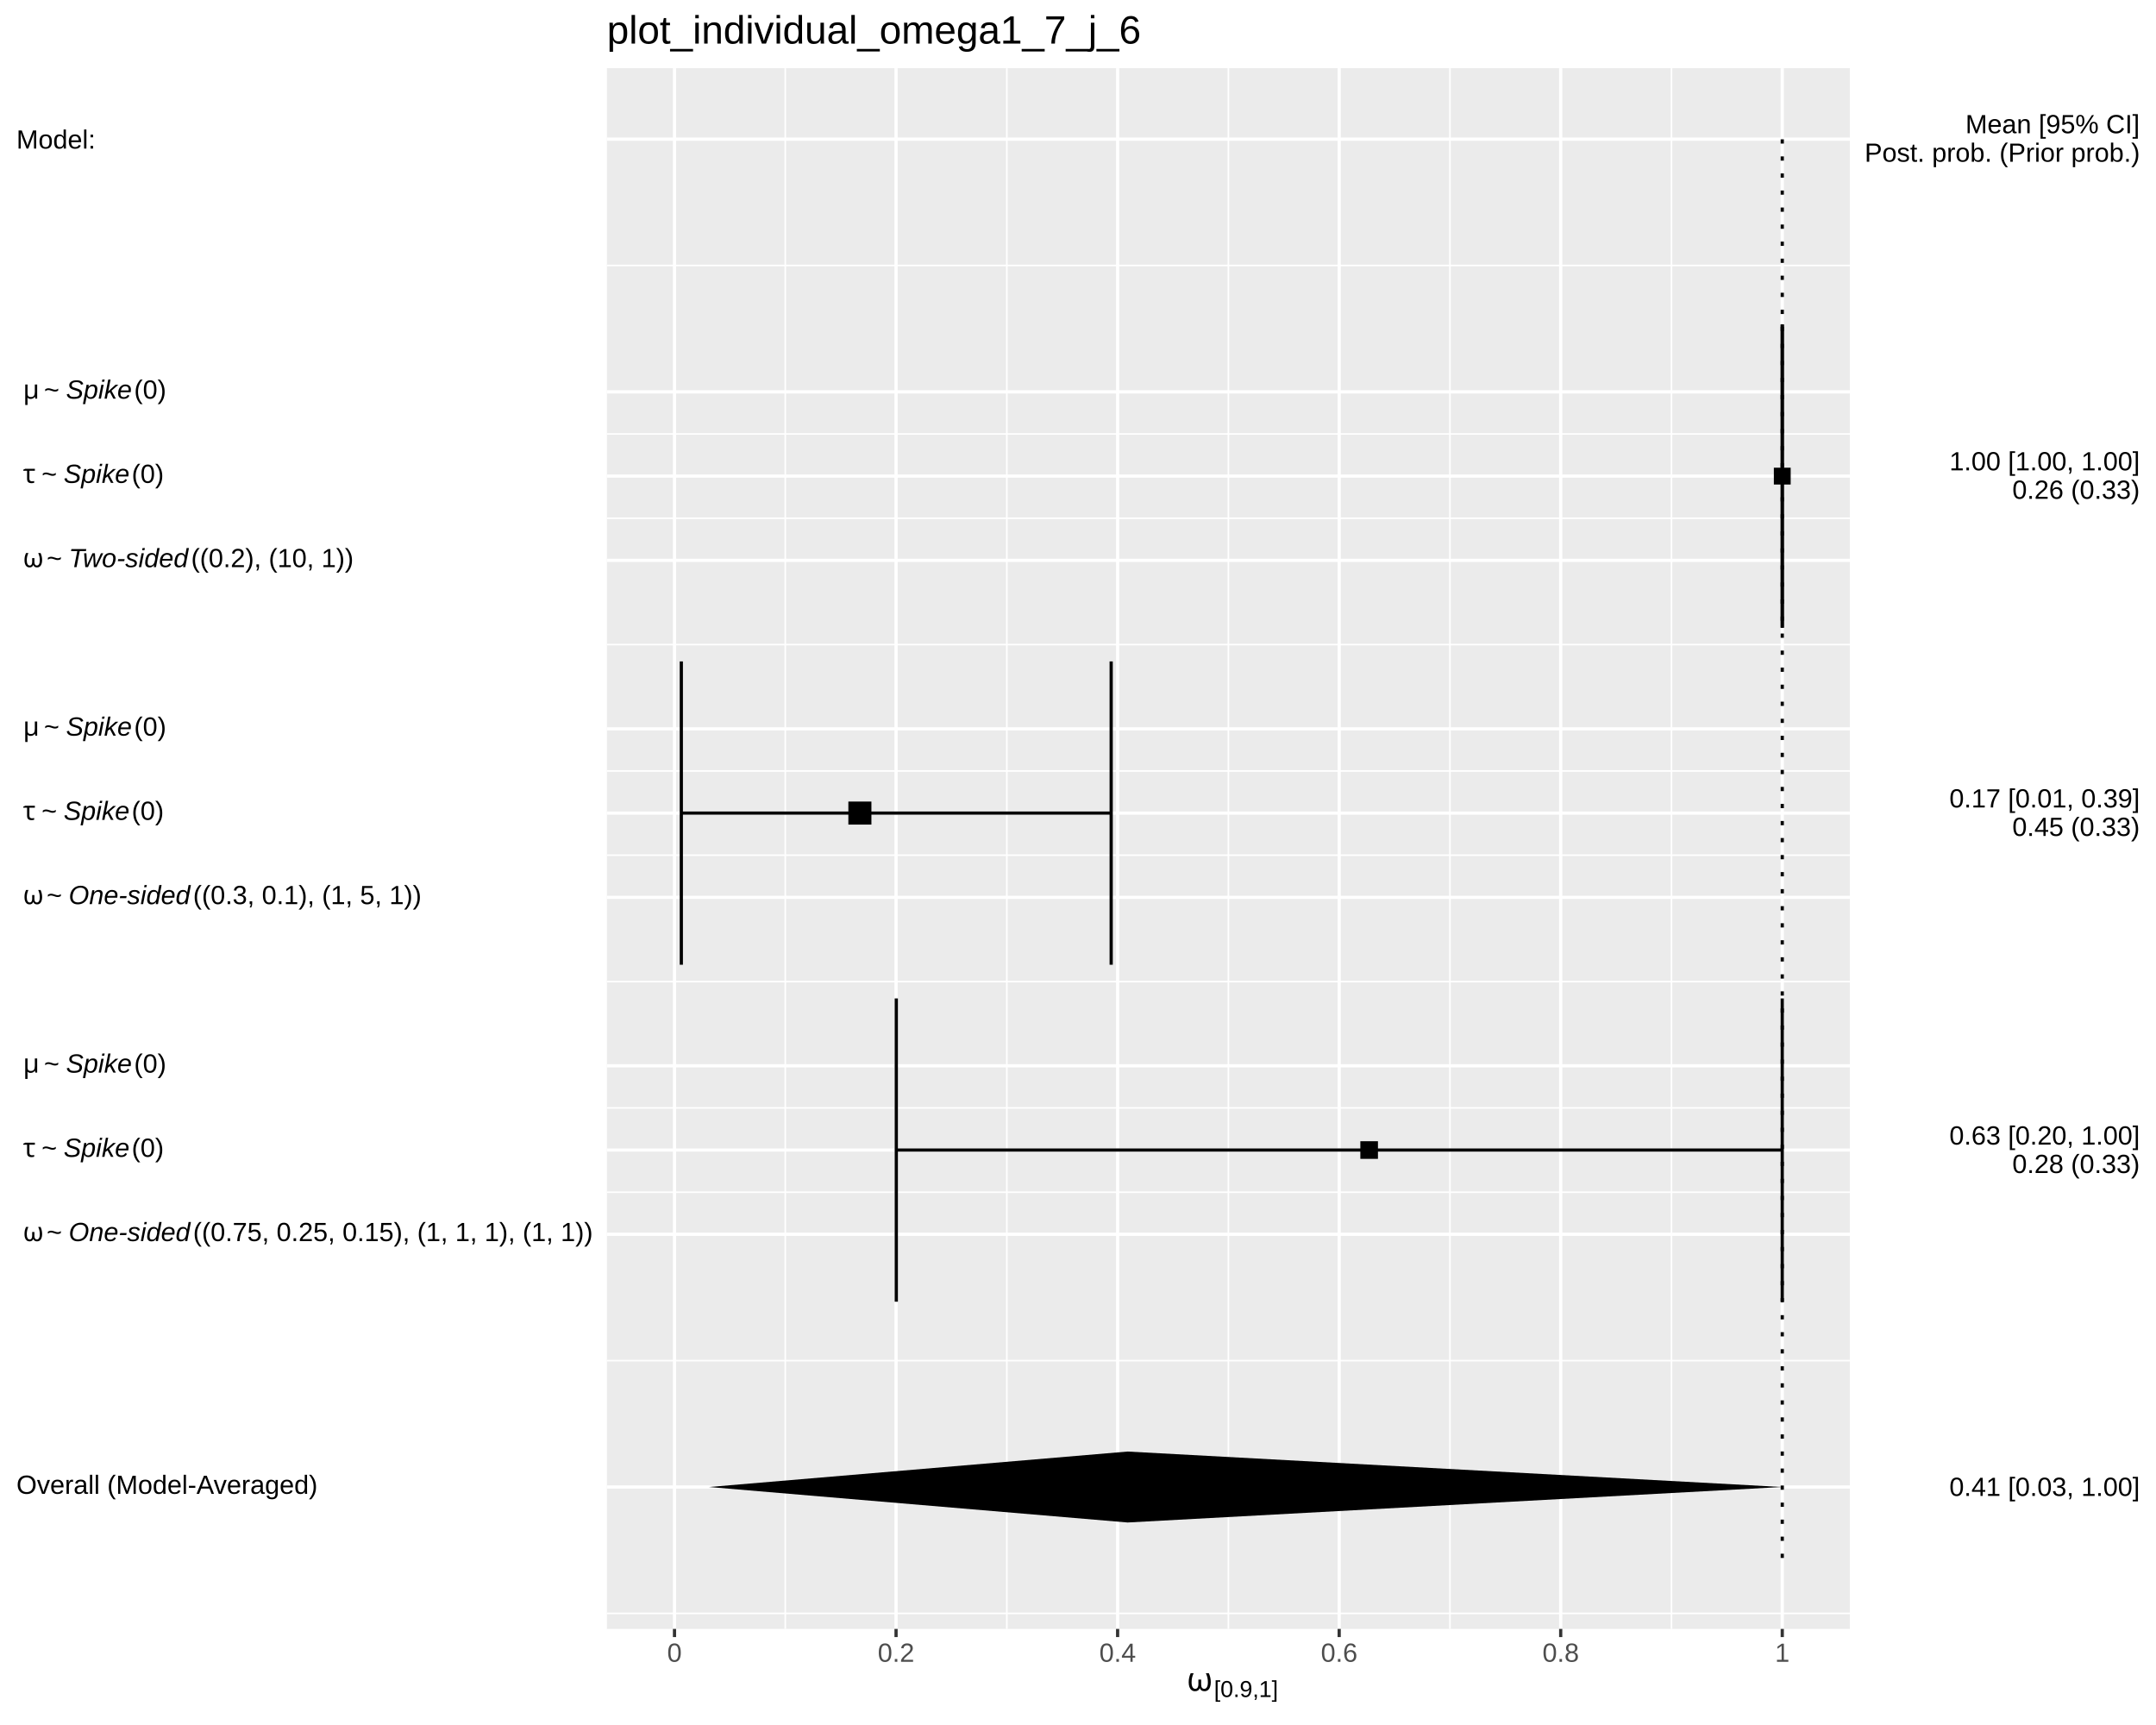
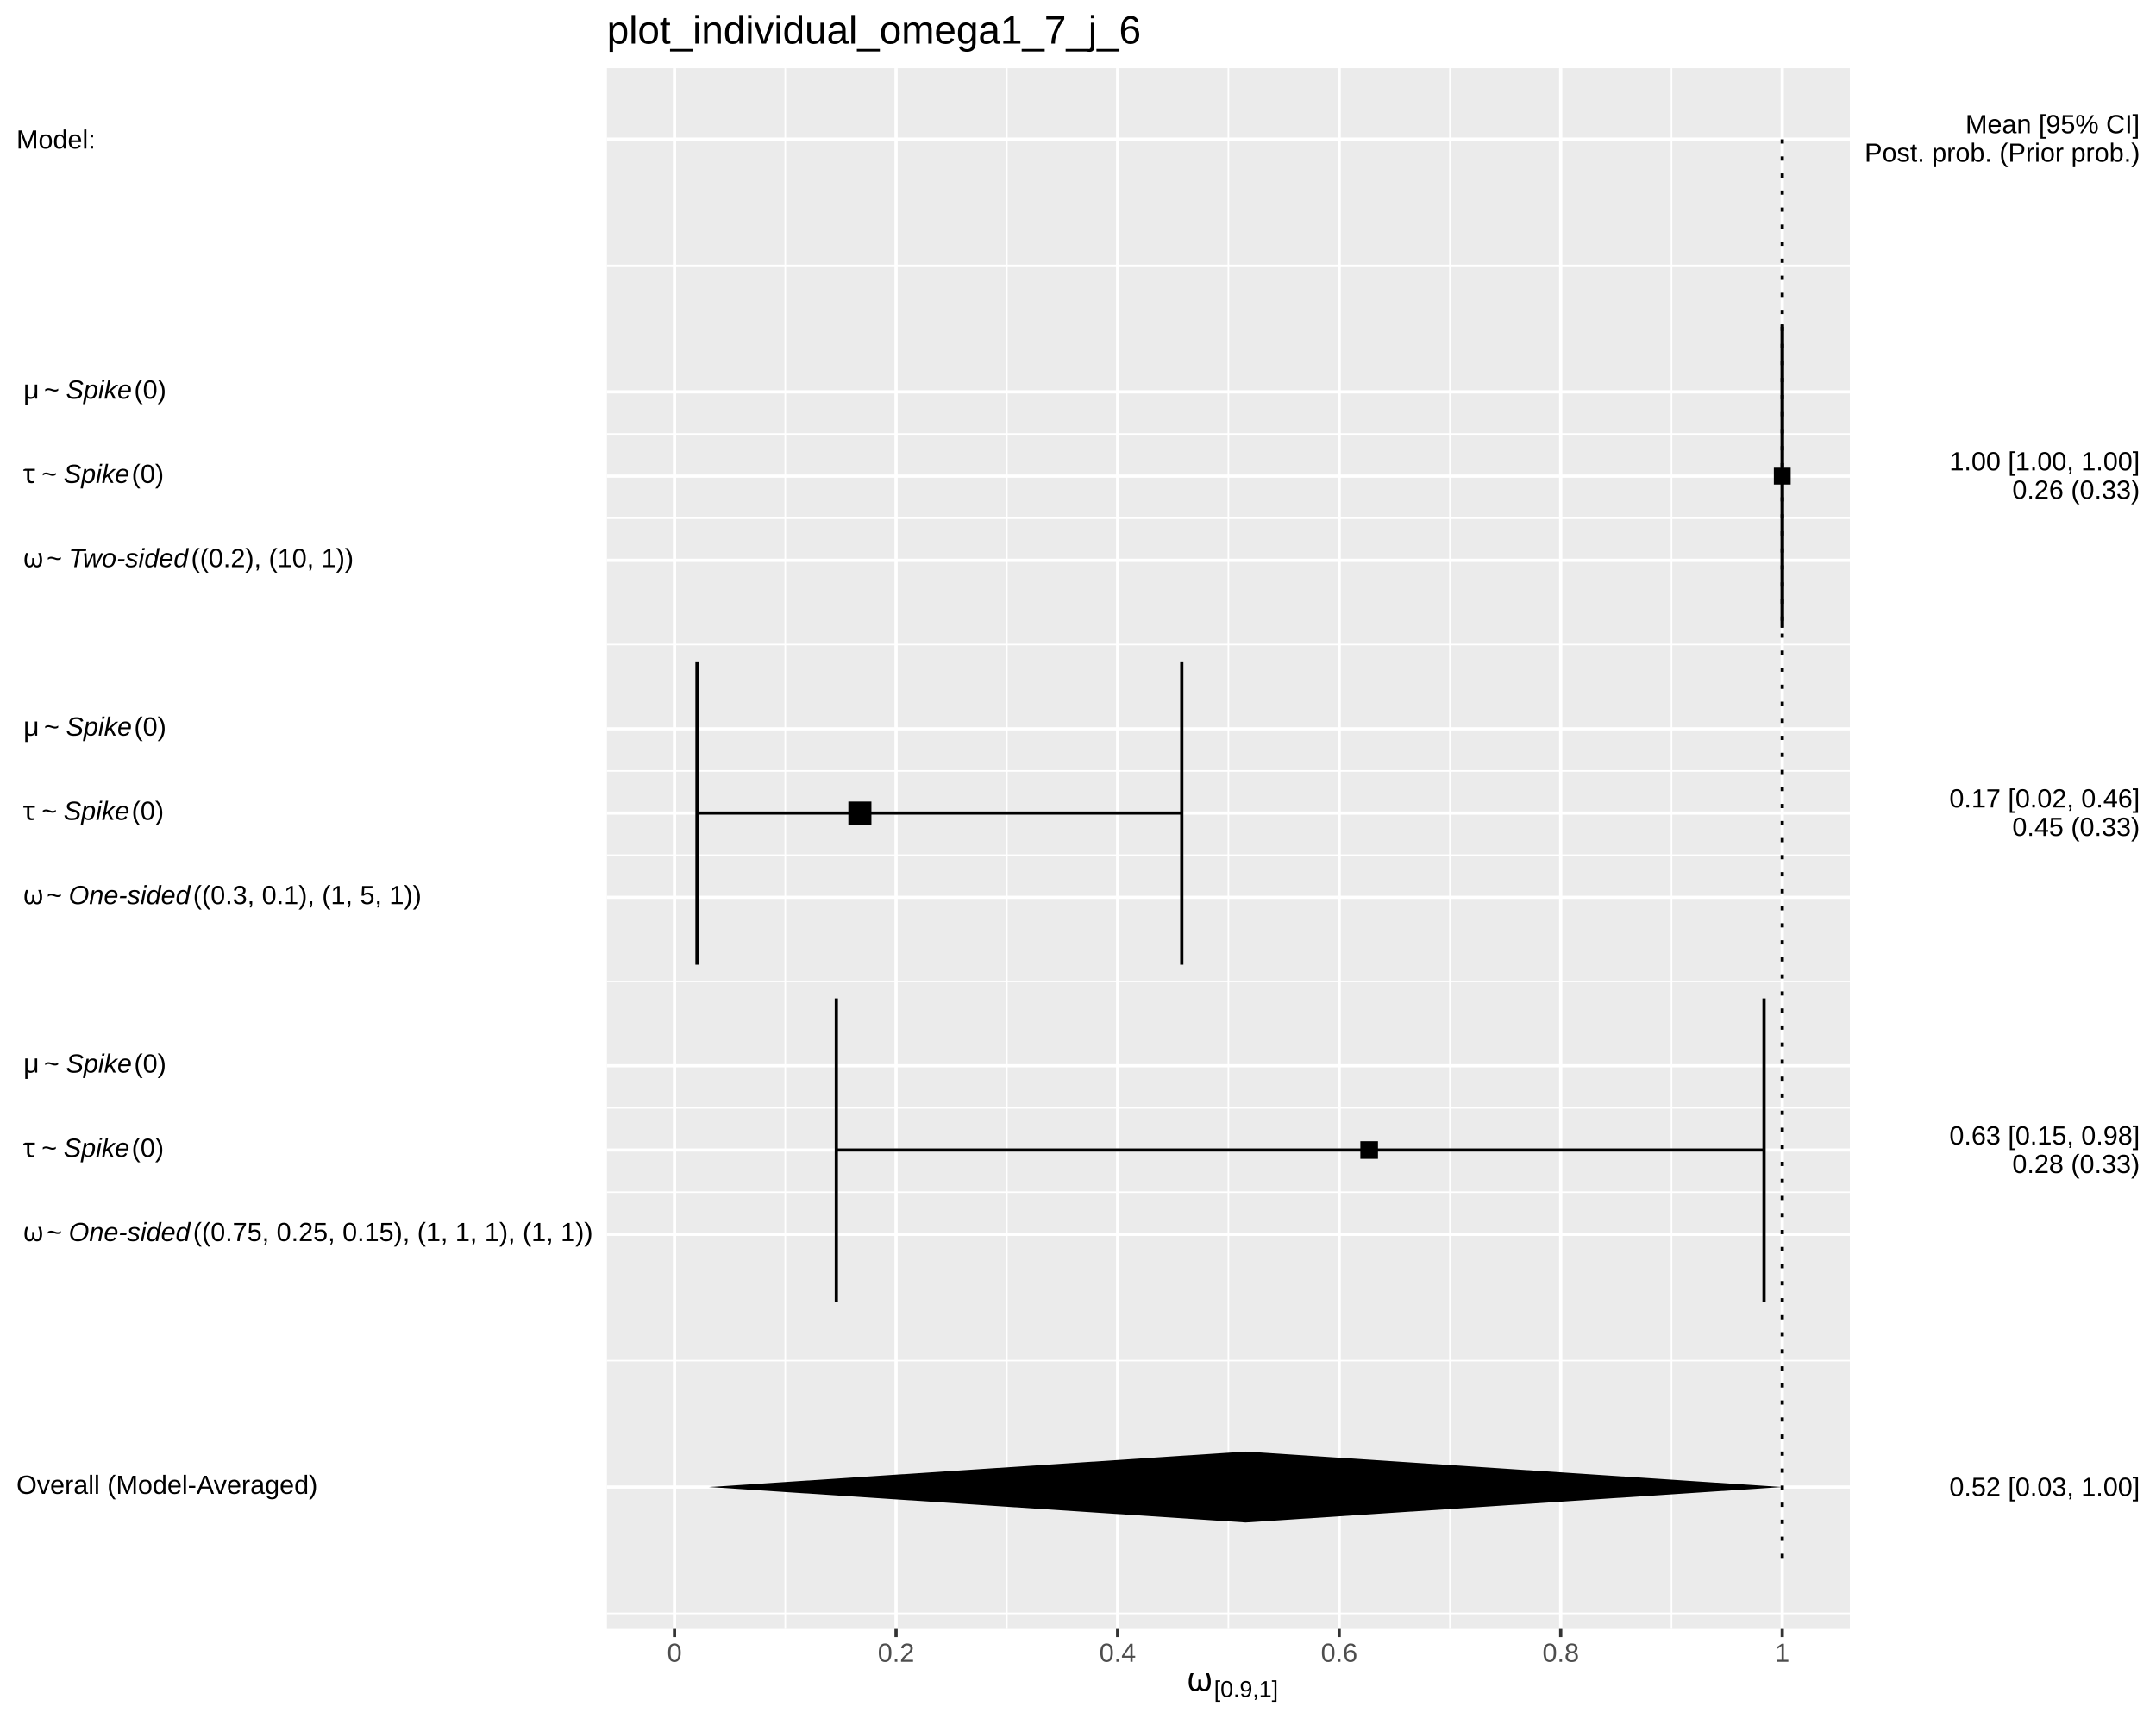
<svg xmlns="http://www.w3.org/2000/svg" viewBox="0 0 720.00 576.00">
  <defs>
    <style type="text/css">
    line, polyline, polygon, path, rect, circle {
      fill: none;
      stroke: #000000;
      stroke-linecap: round;
      stroke-linejoin: round;
      stroke-miterlimit: 10.00;
    }
  </style>
  </defs>
  <rect width="100%" height="100%" style="stroke: none; fill: #FFFFFF;" />
  <rect x="0.00" y="0.00" width="720.00" height="576.00" style="stroke-width: 1.07; stroke: #FFFFFF; fill: #FFFFFF;" />
  <defs>
    <clipPath id="cpMjAyLjY4fDYxNy43Nnw1NDMuOTF8MjIuNzc=">
      <rect x="202.68" y="22.77" width="415.08" height="521.14" />
    </clipPath>
  </defs>
  <rect x="202.68" y="22.77" width="415.08" height="521.14" style="stroke-width: 1.07; stroke: none; fill: #EBEBEB;" clip-path="url(#cpMjAyLjY4fDYxNy43Nnw1NDMuOTF8MjIuNzc=)" />
  <polyline points="202.68,538.73 617.76,538.73 " style="stroke-width: 0.53; stroke: #FFFFFF; stroke-linecap: butt;" clip-path="url(#cpMjAyLjY4fDYxNy43Nnw1NDMuOTF8MjIuNzc=)" />
  <polyline points="202.68,454.34 617.76,454.34 " style="stroke-width: 0.53; stroke: #FFFFFF; stroke-linecap: butt;" clip-path="url(#cpMjAyLjY4fDYxNy43Nnw1NDMuOTF8MjIuNzc=)" />
  <polyline points="202.68,398.08 617.76,398.08 " style="stroke-width: 0.53; stroke: #FFFFFF; stroke-linecap: butt;" clip-path="url(#cpMjAyLjY4fDYxNy43Nnw1NDMuOTF8MjIuNzc=)" />
  <polyline points="202.68,369.95 617.76,369.95 " style="stroke-width: 0.53; stroke: #FFFFFF; stroke-linecap: butt;" clip-path="url(#cpMjAyLjY4fDYxNy43Nnw1NDMuOTF8MjIuNzc=)" />
  <polyline points="202.68,327.76 617.76,327.76 " style="stroke-width: 0.53; stroke: #FFFFFF; stroke-linecap: butt;" clip-path="url(#cpMjAyLjY4fDYxNy43Nnw1NDMuOTF8MjIuNzc=)" />
  <polyline points="202.68,285.56 617.76,285.56 " style="stroke-width: 0.53; stroke: #FFFFFF; stroke-linecap: butt;" clip-path="url(#cpMjAyLjY4fDYxNy43Nnw1NDMuOTF8MjIuNzc=)" />
  <polyline points="202.68,257.43 617.76,257.43 " style="stroke-width: 0.53; stroke: #FFFFFF; stroke-linecap: butt;" clip-path="url(#cpMjAyLjY4fDYxNy43Nnw1NDMuOTF8MjIuNzc=)" />
  <polyline points="202.68,215.24 617.76,215.24 " style="stroke-width: 0.53; stroke: #FFFFFF; stroke-linecap: butt;" clip-path="url(#cpMjAyLjY4fDYxNy43Nnw1NDMuOTF8MjIuNzc=)" />
  <polyline points="202.68,173.04 617.76,173.04 " style="stroke-width: 0.53; stroke: #FFFFFF; stroke-linecap: butt;" clip-path="url(#cpMjAyLjY4fDYxNy43Nnw1NDMuOTF8MjIuNzc=)" />
  <polyline points="202.68,144.91 617.76,144.91 " style="stroke-width: 0.53; stroke: #FFFFFF; stroke-linecap: butt;" clip-path="url(#cpMjAyLjY4fDYxNy43Nnw1NDMuOTF8MjIuNzc=)" />
  <polyline points="202.68,88.65 617.76,88.65 " style="stroke-width: 0.53; stroke: #FFFFFF; stroke-linecap: butt;" clip-path="url(#cpMjAyLjY4fDYxNy43Nnw1NDMuOTF8MjIuNzc=)" />
  <polyline points="262.24,543.91 262.24,22.77 " style="stroke-width: 0.53; stroke: #FFFFFF; stroke-linecap: butt;" clip-path="url(#cpMjAyLjY4fDYxNy43Nnw1NDMuOTF8MjIuNzc=)" />
  <polyline points="336.23,543.91 336.23,22.77 " style="stroke-width: 0.53; stroke: #FFFFFF; stroke-linecap: butt;" clip-path="url(#cpMjAyLjY4fDYxNy43Nnw1NDMuOTF8MjIuNzc=)" />
  <polyline points="410.22,543.91 410.22,22.77 " style="stroke-width: 0.53; stroke: #FFFFFF; stroke-linecap: butt;" clip-path="url(#cpMjAyLjY4fDYxNy43Nnw1NDMuOTF8MjIuNzc=)" />
  <polyline points="484.21,543.91 484.21,22.77 " style="stroke-width: 0.53; stroke: #FFFFFF; stroke-linecap: butt;" clip-path="url(#cpMjAyLjY4fDYxNy43Nnw1NDMuOTF8MjIuNzc=)" />
  <polyline points="558.20,543.91 558.20,22.77 " style="stroke-width: 0.53; stroke: #FFFFFF; stroke-linecap: butt;" clip-path="url(#cpMjAyLjY4fDYxNy43Nnw1NDMuOTF8MjIuNzc=)" />
  <polyline points="202.68,496.53 617.76,496.53 " style="stroke-width: 1.07; stroke: #FFFFFF; stroke-linecap: butt;" clip-path="url(#cpMjAyLjY4fDYxNy43Nnw1NDMuOTF8MjIuNzc=)" />
  <polyline points="202.68,412.14 617.76,412.14 " style="stroke-width: 1.07; stroke: #FFFFFF; stroke-linecap: butt;" clip-path="url(#cpMjAyLjY4fDYxNy43Nnw1NDMuOTF8MjIuNzc=)" />
  <polyline points="202.68,384.01 617.76,384.01 " style="stroke-width: 1.07; stroke: #FFFFFF; stroke-linecap: butt;" clip-path="url(#cpMjAyLjY4fDYxNy43Nnw1NDMuOTF8MjIuNzc=)" />
  <polyline points="202.68,355.88 617.76,355.88 " style="stroke-width: 1.07; stroke: #FFFFFF; stroke-linecap: butt;" clip-path="url(#cpMjAyLjY4fDYxNy43Nnw1NDMuOTF8MjIuNzc=)" />
  <polyline points="202.68,299.63 617.76,299.63 " style="stroke-width: 1.07; stroke: #FFFFFF; stroke-linecap: butt;" clip-path="url(#cpMjAyLjY4fDYxNy43Nnw1NDMuOTF8MjIuNzc=)" />
  <polyline points="202.68,271.50 617.76,271.50 " style="stroke-width: 1.07; stroke: #FFFFFF; stroke-linecap: butt;" clip-path="url(#cpMjAyLjY4fDYxNy43Nnw1NDMuOTF8MjIuNzc=)" />
  <polyline points="202.68,243.37 617.76,243.37 " style="stroke-width: 1.07; stroke: #FFFFFF; stroke-linecap: butt;" clip-path="url(#cpMjAyLjY4fDYxNy43Nnw1NDMuOTF8MjIuNzc=)" />
  <polyline points="202.68,187.11 617.76,187.11 " style="stroke-width: 1.07; stroke: #FFFFFF; stroke-linecap: butt;" clip-path="url(#cpMjAyLjY4fDYxNy43Nnw1NDMuOTF8MjIuNzc=)" />
  <polyline points="202.68,158.98 617.76,158.98 " style="stroke-width: 1.07; stroke: #FFFFFF; stroke-linecap: butt;" clip-path="url(#cpMjAyLjY4fDYxNy43Nnw1NDMuOTF8MjIuNzc=)" />
  <polyline points="202.68,130.85 617.76,130.85 " style="stroke-width: 1.07; stroke: #FFFFFF; stroke-linecap: butt;" clip-path="url(#cpMjAyLjY4fDYxNy43Nnw1NDMuOTF8MjIuNzc=)" />
  <polyline points="202.68,46.46 617.76,46.46 " style="stroke-width: 1.07; stroke: #FFFFFF; stroke-linecap: butt;" clip-path="url(#cpMjAyLjY4fDYxNy43Nnw1NDMuOTF8MjIuNzc=)" />
  <polyline points="225.25,543.91 225.25,22.77 " style="stroke-width: 1.07; stroke: #FFFFFF; stroke-linecap: butt;" clip-path="url(#cpMjAyLjY4fDYxNy43Nnw1NDMuOTF8MjIuNzc=)" />
  <polyline points="299.24,543.91 299.24,22.77 " style="stroke-width: 1.07; stroke: #FFFFFF; stroke-linecap: butt;" clip-path="url(#cpMjAyLjY4fDYxNy43Nnw1NDMuOTF8MjIuNzc=)" />
  <polyline points="373.23,543.91 373.23,22.77 " style="stroke-width: 1.07; stroke: #FFFFFF; stroke-linecap: butt;" clip-path="url(#cpMjAyLjY4fDYxNy43Nnw1NDMuOTF8MjIuNzc=)" />
  <polyline points="447.22,543.91 447.22,22.77 " style="stroke-width: 1.07; stroke: #FFFFFF; stroke-linecap: butt;" clip-path="url(#cpMjAyLjY4fDYxNy43Nnw1NDMuOTF8MjIuNzc=)" />
  <polyline points="521.20,543.91 521.20,22.77 " style="stroke-width: 1.07; stroke: #FFFFFF; stroke-linecap: butt;" clip-path="url(#cpMjAyLjY4fDYxNy43Nnw1NDMuOTF8MjIuNzc=)" />
  <polyline points="595.19,543.91 595.19,22.77 " style="stroke-width: 1.07; stroke: #FFFFFF; stroke-linecap: butt;" clip-path="url(#cpMjAyLjY4fDYxNy43Nnw1NDMuOTF8MjIuNzc=)" />
  <polyline points="595.19,209.61 595.19,108.34 " style="stroke-width: 1.07; stroke-linecap: butt;" clip-path="url(#cpMjAyLjY4fDYxNy43Nnw1NDMuOTF8MjIuNzc=)" />
  <polyline points="595.19,158.98 595.19,158.98 " style="stroke-width: 1.07; stroke-linecap: butt;" clip-path="url(#cpMjAyLjY4fDYxNy43Nnw1NDMuOTF8MjIuNzc=)" />
  <polyline points="595.19,209.61 595.19,108.34 " style="stroke-width: 1.07; stroke-linecap: butt;" clip-path="url(#cpMjAyLjY4fDYxNy43Nnw1NDMuOTF8MjIuNzc=)" />
-   <polyline points="371.08,322.13 371.08,220.86 " style="stroke-width: 1.07; stroke-linecap: butt;" clip-path="url(#cpMjAyLjY4fDYxNy43Nnw1NDMuOTF8MjIuNzc=)" />
-   <polyline points="371.08,271.50 227.53,271.50 " style="stroke-width: 1.07; stroke-linecap: butt;" clip-path="url(#cpMjAyLjY4fDYxNy43Nnw1NDMuOTF8MjIuNzc=)" />
-   <polyline points="227.53,322.13 227.53,220.86 " style="stroke-width: 1.07; stroke-linecap: butt;" clip-path="url(#cpMjAyLjY4fDYxNy43Nnw1NDMuOTF8MjIuNzc=)" />
-   <polyline points="595.18,434.65 595.18,333.38 " style="stroke-width: 1.07; stroke-linecap: butt;" clip-path="url(#cpMjAyLjY4fDYxNy43Nnw1NDMuOTF8MjIuNzc=)" />
-   <polyline points="595.18,384.01 299.32,384.01 " style="stroke-width: 1.07; stroke-linecap: butt;" clip-path="url(#cpMjAyLjY4fDYxNy43Nnw1NDMuOTF8MjIuNzc=)" />
-   <polyline points="299.32,434.65 299.32,333.38 " style="stroke-width: 1.07; stroke-linecap: butt;" clip-path="url(#cpMjAyLjY4fDYxNy43Nnw1NDMuOTF8MjIuNzc=)" />
+   <polyline points="394.66,322.13 394.66,220.86 " style="stroke-width: 1.07; stroke-linecap: butt;" clip-path="url(#cpMjAyLjY4fDYxNy43Nnw1NDMuOTF8MjIuNzc=)" />
+   <polyline points="394.66,271.50 232.76,271.50 " style="stroke-width: 1.07; stroke-linecap: butt;" clip-path="url(#cpMjAyLjY4fDYxNy43Nnw1NDMuOTF8MjIuNzc=)" />
+   <polyline points="232.76,322.13 232.76,220.86 " style="stroke-width: 1.07; stroke-linecap: butt;" clip-path="url(#cpMjAyLjY4fDYxNy43Nnw1NDMuOTF8MjIuNzc=)" />
+   <polyline points="589.11,434.65 589.11,333.38 " style="stroke-width: 1.07; stroke-linecap: butt;" clip-path="url(#cpMjAyLjY4fDYxNy43Nnw1NDMuOTF8MjIuNzc=)" />
+   <polyline points="589.11,384.01 279.29,384.01 " style="stroke-width: 1.07; stroke-linecap: butt;" clip-path="url(#cpMjAyLjY4fDYxNy43Nnw1NDMuOTF8MjIuNzc=)" />
+   <polyline points="279.29,434.65 279.29,333.38 " style="stroke-width: 1.07; stroke-linecap: butt;" clip-path="url(#cpMjAyLjY4fDYxNy43Nnw1NDMuOTF8MjIuNzc=)" />
  <polygon points="592.38,161.79 598.00,161.79 598.00,156.17 592.38,156.17 " style="stroke-width: 0.71; stroke: none; fill: #000000;" clip-path="url(#cpMjAyLjY4fDYxNy43Nnw1NDMuOTF8MjIuNzc=)" />
  <polygon points="283.31,275.34 291.01,275.34 291.01,267.65 283.31,267.65 " style="stroke-width: 0.71; stroke: none; fill: #000000;" clip-path="url(#cpMjAyLjY4fDYxNy43Nnw1NDMuOTF8MjIuNzc=)" />
  <polygon points="454.29,386.96 460.17,386.96 460.17,381.07 454.29,381.07 " style="stroke-width: 0.71; stroke: none; fill: #000000;" clip-path="url(#cpMjAyLjY4fDYxNy43Nnw1NDMuOTF8MjIuNzc=)" />
-   <polygon points="376.56,508.38 236.74,496.53 376.56,484.69 595.19,496.53 " style="stroke-width: 1.07; stroke: none; fill: #000000;" clip-path="url(#cpMjAyLjY4fDYxNy43Nnw1NDMuOTF8MjIuNzc=)" />
+   <polygon points="415.96,508.38 236.74,496.53 415.96,484.69 595.19,496.53 " style="stroke-width: 1.07; stroke: none; fill: #000000;" clip-path="url(#cpMjAyLjY4fDYxNy43Nnw1NDMuOTF8MjIuNzc=)" />
  <polyline points="595.19,520.22 595.19,46.46 " style="stroke-width: 1.07; stroke-dasharray: 1.42,4.27; stroke-linecap: butt;" clip-path="url(#cpMjAyLjY4fDYxNy43Nnw1NDMuOTF8MjIuNzc=)" />
  <defs>
    <clipPath id="cpMC4wMHw3MjAuMDB8NTc2LjAwfDAuMDA=">
      <rect x="0.00" y="0.00" width="720.00" height="576.00" />
    </clipPath>
  </defs>
  <g clip-path="url(#cpMC4wMHw3MjAuMDB8NTc2LjAwfDAuMDA=)">
    <text x="5.48" y="498.81" style="font-size: 8.80px; font-family: Liberation Sans;" textLength="100.52px" lengthAdjust="spacingAndGlyphs">Overall (Model-Averaged)</text>
  </g>
  <g clip-path="url(#cpMC4wMHw3MjAuMDB8NTc2LjAwfDAuMDA=)">
    <text x="5.48" y="414.42" style="font-size: 8.80px; font-family: Symbola;" textLength="2.20px" lengthAdjust="spacingAndGlyphs"> </text>
  </g>
  <g clip-path="url(#cpMC4wMHw3MjAuMDB8NTc2LjAwfDAuMDA=)">
    <text x="7.68" y="414.42" style="font-size: 8.80px; font-family: Symbola;" textLength="5.70px" lengthAdjust="spacingAndGlyphs">ω</text>
  </g>
  <g clip-path="url(#cpMC4wMHw3MjAuMDB8NTc2LjAwfDAuMDA=)">
    <text x="13.39" y="414.42" style="font-size: 8.80px; font-family: Symbola;" textLength="2.20px" lengthAdjust="spacingAndGlyphs"> </text>
  </g>
  <g clip-path="url(#cpMC4wMHw3MjAuMDB8NTc2LjAwfDAuMDA=)">
    <text x="15.59" y="414.42" style="font-size: 8.80px; font-family: Liberation Sans;" textLength="5.14px" lengthAdjust="spacingAndGlyphs">~</text>
  </g>
  <g clip-path="url(#cpMC4wMHw3MjAuMDB8NTc2LjAwfDAuMDA=)">
    <text x="20.73" y="414.42" style="font-size: 8.80px; font-family: Symbola;" textLength="2.20px" lengthAdjust="spacingAndGlyphs"> </text>
  </g>
  <g clip-path="url(#cpMC4wMHw3MjAuMDB8NTc2LjAwfDAuMDA=)">
    <text x="22.93" y="414.42" style="font-size: 8.80px; font-style: italic; font-family: Liberation Sans;" textLength="40.58px" lengthAdjust="spacingAndGlyphs">One-sided</text>
  </g>
  <g clip-path="url(#cpMC4wMHw3MjAuMDB8NTc2LjAwfDAuMDA=)">
    <text x="64.47" y="414.42" style="font-size: 8.80px; font-family: Liberation Sans;" textLength="133.28px" lengthAdjust="spacingAndGlyphs">((0.75, 0.25, 0.15), (1, 1, 1), (1, 1))</text>
  </g>
  <g clip-path="url(#cpMC4wMHw3MjAuMDB8NTc2LjAwfDAuMDA=)">
    <text x="5.48" y="386.29" style="font-size: 8.80px; font-family: Symbola;" textLength="2.20px" lengthAdjust="spacingAndGlyphs"> </text>
  </g>
  <g clip-path="url(#cpMC4wMHw3MjAuMDB8NTc2LjAwfDAuMDA=)">
    <text x="7.68" y="386.29" style="font-size: 8.80px; font-family: Symbola;" textLength="4.02px" lengthAdjust="spacingAndGlyphs">τ</text>
  </g>
  <g clip-path="url(#cpMC4wMHw3MjAuMDB8NTc2LjAwfDAuMDA=)">
    <text x="11.70" y="386.29" style="font-size: 8.80px; font-family: Symbola;" textLength="2.20px" lengthAdjust="spacingAndGlyphs"> </text>
  </g>
  <g clip-path="url(#cpMC4wMHw3MjAuMDB8NTc2LjAwfDAuMDA=)">
    <text x="13.90" y="386.29" style="font-size: 8.80px; font-family: Liberation Sans;" textLength="5.14px" lengthAdjust="spacingAndGlyphs">~</text>
  </g>
  <g clip-path="url(#cpMC4wMHw3MjAuMDB8NTc2LjAwfDAuMDA=)">
    <text x="19.04" y="386.29" style="font-size: 8.80px; font-family: Symbola;" textLength="2.20px" lengthAdjust="spacingAndGlyphs"> </text>
  </g>
  <g clip-path="url(#cpMC4wMHw3MjAuMDB8NTc2LjAwfDAuMDA=)">
    <text x="21.25" y="386.29" style="font-size: 8.80px; font-style: italic; font-family: Liberation Sans;" textLength="22.02px" lengthAdjust="spacingAndGlyphs">Spike</text>
  </g>
  <g clip-path="url(#cpMC4wMHw3MjAuMDB8NTc2LjAwfDAuMDA=)">
    <text x="43.97" y="386.29" style="font-size: 8.80px; font-family: Liberation Sans;" textLength="10.73px" lengthAdjust="spacingAndGlyphs">(0)</text>
  </g>
  <g clip-path="url(#cpMC4wMHw3MjAuMDB8NTc2LjAwfDAuMDA=)">
    <text x="5.48" y="358.16" style="font-size: 8.80px; font-family: Symbola;" textLength="2.20px" lengthAdjust="spacingAndGlyphs"> </text>
  </g>
  <g clip-path="url(#cpMC4wMHw3MjAuMDB8NTc2LjAwfDAuMDA=)">
    <text x="7.68" y="358.16" style="font-size: 8.80px; font-family: Symbola;" textLength="4.81px" lengthAdjust="spacingAndGlyphs">μ</text>
  </g>
  <g clip-path="url(#cpMC4wMHw3MjAuMDB8NTc2LjAwfDAuMDA=)">
    <text x="12.50" y="358.16" style="font-size: 8.80px; font-family: Symbola;" textLength="2.20px" lengthAdjust="spacingAndGlyphs"> </text>
  </g>
  <g clip-path="url(#cpMC4wMHw3MjAuMDB8NTc2LjAwfDAuMDA=)">
    <text x="14.70" y="358.16" style="font-size: 8.80px; font-family: Liberation Sans;" textLength="5.14px" lengthAdjust="spacingAndGlyphs">~</text>
  </g>
  <g clip-path="url(#cpMC4wMHw3MjAuMDB8NTc2LjAwfDAuMDA=)">
    <text x="19.84" y="358.16" style="font-size: 8.80px; font-family: Symbola;" textLength="2.20px" lengthAdjust="spacingAndGlyphs"> </text>
  </g>
  <g clip-path="url(#cpMC4wMHw3MjAuMDB8NTc2LjAwfDAuMDA=)">
    <text x="22.04" y="358.16" style="font-size: 8.80px; font-style: italic; font-family: Liberation Sans;" textLength="22.02px" lengthAdjust="spacingAndGlyphs">Spike</text>
  </g>
  <g clip-path="url(#cpMC4wMHw3MjAuMDB8NTc2LjAwfDAuMDA=)">
    <text x="44.77" y="358.16" style="font-size: 8.80px; font-family: Liberation Sans;" textLength="10.73px" lengthAdjust="spacingAndGlyphs">(0)</text>
  </g>
  <g clip-path="url(#cpMC4wMHw3MjAuMDB8NTc2LjAwfDAuMDA=)">
    <text x="5.48" y="301.90" style="font-size: 8.80px; font-family: Symbola;" textLength="2.20px" lengthAdjust="spacingAndGlyphs"> </text>
  </g>
  <g clip-path="url(#cpMC4wMHw3MjAuMDB8NTc2LjAwfDAuMDA=)">
    <text x="7.68" y="301.90" style="font-size: 8.80px; font-family: Symbola;" textLength="5.70px" lengthAdjust="spacingAndGlyphs">ω</text>
  </g>
  <g clip-path="url(#cpMC4wMHw3MjAuMDB8NTc2LjAwfDAuMDA=)">
    <text x="13.39" y="301.90" style="font-size: 8.80px; font-family: Symbola;" textLength="2.20px" lengthAdjust="spacingAndGlyphs"> </text>
  </g>
  <g clip-path="url(#cpMC4wMHw3MjAuMDB8NTc2LjAwfDAuMDA=)">
    <text x="15.59" y="301.90" style="font-size: 8.80px; font-family: Liberation Sans;" textLength="5.14px" lengthAdjust="spacingAndGlyphs">~</text>
  </g>
  <g clip-path="url(#cpMC4wMHw3MjAuMDB8NTc2LjAwfDAuMDA=)">
    <text x="20.73" y="301.90" style="font-size: 8.80px; font-family: Symbola;" textLength="2.20px" lengthAdjust="spacingAndGlyphs"> </text>
  </g>
  <g clip-path="url(#cpMC4wMHw3MjAuMDB8NTc2LjAwfDAuMDA=)">
    <text x="22.93" y="301.90" style="font-size: 8.80px; font-style: italic; font-family: Liberation Sans;" textLength="40.58px" lengthAdjust="spacingAndGlyphs">One-sided</text>
  </g>
  <g clip-path="url(#cpMC4wMHw3MjAuMDB8NTc2LjAwfDAuMDA=)">
    <text x="64.47" y="301.90" style="font-size: 8.80px; font-family: Liberation Sans;" textLength="76.14px" lengthAdjust="spacingAndGlyphs">((0.3, 0.1), (1, 5, 1))</text>
  </g>
  <g clip-path="url(#cpMC4wMHw3MjAuMDB8NTc2LjAwfDAuMDA=)">
    <text x="5.48" y="273.77" style="font-size: 8.80px; font-family: Symbola;" textLength="2.20px" lengthAdjust="spacingAndGlyphs"> </text>
  </g>
  <g clip-path="url(#cpMC4wMHw3MjAuMDB8NTc2LjAwfDAuMDA=)">
    <text x="7.68" y="273.77" style="font-size: 8.80px; font-family: Symbola;" textLength="4.02px" lengthAdjust="spacingAndGlyphs">τ</text>
  </g>
  <g clip-path="url(#cpMC4wMHw3MjAuMDB8NTc2LjAwfDAuMDA=)">
    <text x="11.70" y="273.77" style="font-size: 8.80px; font-family: Symbola;" textLength="2.20px" lengthAdjust="spacingAndGlyphs"> </text>
  </g>
  <g clip-path="url(#cpMC4wMHw3MjAuMDB8NTc2LjAwfDAuMDA=)">
    <text x="13.90" y="273.77" style="font-size: 8.80px; font-family: Liberation Sans;" textLength="5.14px" lengthAdjust="spacingAndGlyphs">~</text>
  </g>
  <g clip-path="url(#cpMC4wMHw3MjAuMDB8NTc2LjAwfDAuMDA=)">
    <text x="19.04" y="273.77" style="font-size: 8.80px; font-family: Symbola;" textLength="2.20px" lengthAdjust="spacingAndGlyphs"> </text>
  </g>
  <g clip-path="url(#cpMC4wMHw3MjAuMDB8NTc2LjAwfDAuMDA=)">
    <text x="21.25" y="273.77" style="font-size: 8.80px; font-style: italic; font-family: Liberation Sans;" textLength="22.02px" lengthAdjust="spacingAndGlyphs">Spike</text>
  </g>
  <g clip-path="url(#cpMC4wMHw3MjAuMDB8NTc2LjAwfDAuMDA=)">
    <text x="43.97" y="273.77" style="font-size: 8.80px; font-family: Liberation Sans;" textLength="10.73px" lengthAdjust="spacingAndGlyphs">(0)</text>
  </g>
  <g clip-path="url(#cpMC4wMHw3MjAuMDB8NTc2LjAwfDAuMDA=)">
    <text x="5.48" y="245.64" style="font-size: 8.80px; font-family: Symbola;" textLength="2.20px" lengthAdjust="spacingAndGlyphs"> </text>
  </g>
  <g clip-path="url(#cpMC4wMHw3MjAuMDB8NTc2LjAwfDAuMDA=)">
    <text x="7.68" y="245.64" style="font-size: 8.80px; font-family: Symbola;" textLength="4.81px" lengthAdjust="spacingAndGlyphs">μ</text>
  </g>
  <g clip-path="url(#cpMC4wMHw3MjAuMDB8NTc2LjAwfDAuMDA=)">
    <text x="12.50" y="245.64" style="font-size: 8.80px; font-family: Symbola;" textLength="2.20px" lengthAdjust="spacingAndGlyphs"> </text>
  </g>
  <g clip-path="url(#cpMC4wMHw3MjAuMDB8NTc2LjAwfDAuMDA=)">
    <text x="14.70" y="245.64" style="font-size: 8.80px; font-family: Liberation Sans;" textLength="5.14px" lengthAdjust="spacingAndGlyphs">~</text>
  </g>
  <g clip-path="url(#cpMC4wMHw3MjAuMDB8NTc2LjAwfDAuMDA=)">
    <text x="19.84" y="245.64" style="font-size: 8.80px; font-family: Symbola;" textLength="2.20px" lengthAdjust="spacingAndGlyphs"> </text>
  </g>
  <g clip-path="url(#cpMC4wMHw3MjAuMDB8NTc2LjAwfDAuMDA=)">
    <text x="22.04" y="245.64" style="font-size: 8.80px; font-style: italic; font-family: Liberation Sans;" textLength="22.02px" lengthAdjust="spacingAndGlyphs">Spike</text>
  </g>
  <g clip-path="url(#cpMC4wMHw3MjAuMDB8NTc2LjAwfDAuMDA=)">
    <text x="44.77" y="245.64" style="font-size: 8.80px; font-family: Liberation Sans;" textLength="10.73px" lengthAdjust="spacingAndGlyphs">(0)</text>
  </g>
  <g clip-path="url(#cpMC4wMHw3MjAuMDB8NTc2LjAwfDAuMDA=)">
    <text x="5.48" y="189.38" style="font-size: 8.80px; font-family: Symbola;" textLength="2.20px" lengthAdjust="spacingAndGlyphs"> </text>
  </g>
  <g clip-path="url(#cpMC4wMHw3MjAuMDB8NTc2LjAwfDAuMDA=)">
    <text x="7.68" y="189.38" style="font-size: 8.80px; font-family: Symbola;" textLength="5.70px" lengthAdjust="spacingAndGlyphs">ω</text>
  </g>
  <g clip-path="url(#cpMC4wMHw3MjAuMDB8NTc2LjAwfDAuMDA=)">
    <text x="13.39" y="189.38" style="font-size: 8.80px; font-family: Symbola;" textLength="2.20px" lengthAdjust="spacingAndGlyphs"> </text>
  </g>
  <g clip-path="url(#cpMC4wMHw3MjAuMDB8NTc2LjAwfDAuMDA=)">
    <text x="15.59" y="189.38" style="font-size: 8.80px; font-family: Liberation Sans;" textLength="5.14px" lengthAdjust="spacingAndGlyphs">~</text>
  </g>
  <g clip-path="url(#cpMC4wMHw3MjAuMDB8NTc2LjAwfDAuMDA=)">
    <text x="20.73" y="189.38" style="font-size: 8.80px; font-family: Symbola;" textLength="2.20px" lengthAdjust="spacingAndGlyphs"> </text>
  </g>
  <g clip-path="url(#cpMC4wMHw3MjAuMDB8NTc2LjAwfDAuMDA=)">
    <text x="22.93" y="189.38" style="font-size: 8.80px; font-style: italic; font-family: Liberation Sans;" textLength="39.92px" lengthAdjust="spacingAndGlyphs">Two-sided</text>
  </g>
  <g clip-path="url(#cpMC4wMHw3MjAuMDB8NTc2LjAwfDAuMDA=)">
    <text x="63.81" y="189.38" style="font-size: 8.80px; font-family: Liberation Sans;" textLength="54.17px" lengthAdjust="spacingAndGlyphs">((0.2), (10, 1))</text>
  </g>
  <g clip-path="url(#cpMC4wMHw3MjAuMDB8NTc2LjAwfDAuMDA=)">
    <text x="5.48" y="161.25" style="font-size: 8.80px; font-family: Symbola;" textLength="2.20px" lengthAdjust="spacingAndGlyphs"> </text>
  </g>
  <g clip-path="url(#cpMC4wMHw3MjAuMDB8NTc2LjAwfDAuMDA=)">
    <text x="7.68" y="161.25" style="font-size: 8.80px; font-family: Symbola;" textLength="4.02px" lengthAdjust="spacingAndGlyphs">τ</text>
  </g>
  <g clip-path="url(#cpMC4wMHw3MjAuMDB8NTc2LjAwfDAuMDA=)">
    <text x="11.70" y="161.25" style="font-size: 8.80px; font-family: Symbola;" textLength="2.20px" lengthAdjust="spacingAndGlyphs"> </text>
  </g>
  <g clip-path="url(#cpMC4wMHw3MjAuMDB8NTc2LjAwfDAuMDA=)">
    <text x="13.90" y="161.25" style="font-size: 8.80px; font-family: Liberation Sans;" textLength="5.14px" lengthAdjust="spacingAndGlyphs">~</text>
  </g>
  <g clip-path="url(#cpMC4wMHw3MjAuMDB8NTc2LjAwfDAuMDA=)">
    <text x="19.04" y="161.25" style="font-size: 8.80px; font-family: Symbola;" textLength="2.20px" lengthAdjust="spacingAndGlyphs"> </text>
  </g>
  <g clip-path="url(#cpMC4wMHw3MjAuMDB8NTc2LjAwfDAuMDA=)">
    <text x="21.25" y="161.25" style="font-size: 8.80px; font-style: italic; font-family: Liberation Sans;" textLength="22.02px" lengthAdjust="spacingAndGlyphs">Spike</text>
  </g>
  <g clip-path="url(#cpMC4wMHw3MjAuMDB8NTc2LjAwfDAuMDA=)">
    <text x="43.97" y="161.25" style="font-size: 8.80px; font-family: Liberation Sans;" textLength="10.73px" lengthAdjust="spacingAndGlyphs">(0)</text>
  </g>
  <g clip-path="url(#cpMC4wMHw3MjAuMDB8NTc2LjAwfDAuMDA=)">
    <text x="5.48" y="133.12" style="font-size: 8.80px; font-family: Symbola;" textLength="2.20px" lengthAdjust="spacingAndGlyphs"> </text>
  </g>
  <g clip-path="url(#cpMC4wMHw3MjAuMDB8NTc2LjAwfDAuMDA=)">
    <text x="7.68" y="133.12" style="font-size: 8.80px; font-family: Symbola;" textLength="4.81px" lengthAdjust="spacingAndGlyphs">μ</text>
  </g>
  <g clip-path="url(#cpMC4wMHw3MjAuMDB8NTc2LjAwfDAuMDA=)">
    <text x="12.50" y="133.12" style="font-size: 8.80px; font-family: Symbola;" textLength="2.20px" lengthAdjust="spacingAndGlyphs"> </text>
  </g>
  <g clip-path="url(#cpMC4wMHw3MjAuMDB8NTc2LjAwfDAuMDA=)">
    <text x="14.70" y="133.12" style="font-size: 8.80px; font-family: Liberation Sans;" textLength="5.14px" lengthAdjust="spacingAndGlyphs">~</text>
  </g>
  <g clip-path="url(#cpMC4wMHw3MjAuMDB8NTc2LjAwfDAuMDA=)">
    <text x="19.84" y="133.12" style="font-size: 8.80px; font-family: Symbola;" textLength="2.20px" lengthAdjust="spacingAndGlyphs"> </text>
  </g>
  <g clip-path="url(#cpMC4wMHw3MjAuMDB8NTc2LjAwfDAuMDA=)">
    <text x="22.04" y="133.12" style="font-size: 8.80px; font-style: italic; font-family: Liberation Sans;" textLength="22.02px" lengthAdjust="spacingAndGlyphs">Spike</text>
  </g>
  <g clip-path="url(#cpMC4wMHw3MjAuMDB8NTc2LjAwfDAuMDA=)">
    <text x="44.77" y="133.12" style="font-size: 8.80px; font-family: Liberation Sans;" textLength="10.73px" lengthAdjust="spacingAndGlyphs">(0)</text>
  </g>
  <g clip-path="url(#cpMC4wMHw3MjAuMDB8NTc2LjAwfDAuMDA=)">
    <text x="5.48" y="49.61" style="font-size: 8.80px; font-family: Liberation Sans;" textLength="26.39px" lengthAdjust="spacingAndGlyphs">Model:</text>
  </g>
  <g clip-path="url(#cpMC4wMHw3MjAuMDB8NTc2LjAwfDAuMDA=)">
-     <text x="651.00" y="499.51" style="font-size: 8.80px; font-family: Liberation Sans;" textLength="63.52px" lengthAdjust="spacingAndGlyphs">0.41 [0.03, 1.00]</text>
-   </g>
-   <g clip-path="url(#cpMC4wMHw3MjAuMDB8NTc2LjAwfDAuMDA=)">
-     <text x="651.00" y="382.19" style="font-size: 8.80px; font-family: Liberation Sans;" textLength="63.52px" lengthAdjust="spacingAndGlyphs">0.63 [0.20, 1.00]</text>
+     <text x="651.00" y="499.51" style="font-size: 8.80px; font-family: Liberation Sans;" textLength="63.52px" lengthAdjust="spacingAndGlyphs">0.52 [0.03, 1.00]</text>
+   </g>
+   <g clip-path="url(#cpMC4wMHw3MjAuMDB8NTc2LjAwfDAuMDA=)">
+     <text x="651.00" y="382.19" style="font-size: 8.80px; font-family: Liberation Sans;" textLength="63.52px" lengthAdjust="spacingAndGlyphs">0.63 [0.15, 0.98]</text>
  </g>
  <g clip-path="url(#cpMC4wMHw3MjAuMDB8NTc2LjAwfDAuMDA=)">
    <text x="672.02" y="391.69" style="font-size: 8.80px; font-family: Liberation Sans;" textLength="42.50px" lengthAdjust="spacingAndGlyphs">0.28 (0.33)</text>
  </g>
  <g clip-path="url(#cpMC4wMHw3MjAuMDB8NTc2LjAwfDAuMDA=)">
-     <text x="651.00" y="269.63" style="font-size: 8.80px; font-family: Liberation Sans;" textLength="63.52px" lengthAdjust="spacingAndGlyphs">0.17 [0.01, 0.39]</text>
+     <text x="651.00" y="269.63" style="font-size: 8.80px; font-family: Liberation Sans;" textLength="63.52px" lengthAdjust="spacingAndGlyphs">0.17 [0.02, 0.46]</text>
  </g>
  <g clip-path="url(#cpMC4wMHw3MjAuMDB8NTc2LjAwfDAuMDA=)">
    <text x="672.02" y="279.13" style="font-size: 8.80px; font-family: Liberation Sans;" textLength="42.50px" lengthAdjust="spacingAndGlyphs">0.45 (0.33)</text>
  </g>
  <g clip-path="url(#cpMC4wMHw3MjAuMDB8NTc2LjAwfDAuMDA=)">
    <text x="651.00" y="157.06" style="font-size: 8.80px; font-family: Liberation Sans;" textLength="63.52px" lengthAdjust="spacingAndGlyphs">1.00 [1.00, 1.00]</text>
  </g>
  <g clip-path="url(#cpMC4wMHw3MjAuMDB8NTc2LjAwfDAuMDA=)">
    <text x="672.02" y="166.56" style="font-size: 8.80px; font-family: Liberation Sans;" textLength="42.50px" lengthAdjust="spacingAndGlyphs">0.26 (0.33)</text>
  </g>
  <g clip-path="url(#cpMC4wMHw3MjAuMDB8NTc2LjAwfDAuMDA=)">
    <text x="656.36" y="44.49" style="font-size: 8.80px; font-family: Liberation Sans;" textLength="58.16px" lengthAdjust="spacingAndGlyphs">Mean [95% CI]</text>
  </g>
  <g clip-path="url(#cpMC4wMHw3MjAuMDB8NTc2LjAwfDAuMDA=)">
    <text x="622.69" y="54.00" style="font-size: 8.80px; font-family: Liberation Sans;" textLength="91.83px" lengthAdjust="spacingAndGlyphs">Post. prob. (Prior prob.)</text>
  </g>
  <polyline points="225.25,546.65 225.25,543.91 " style="stroke-width: 1.07; stroke: #333333; stroke-linecap: butt;" clip-path="url(#cpMC4wMHw3MjAuMDB8NTc2LjAwfDAuMDA=)" />
  <polyline points="299.24,546.65 299.24,543.91 " style="stroke-width: 1.07; stroke: #333333; stroke-linecap: butt;" clip-path="url(#cpMC4wMHw3MjAuMDB8NTc2LjAwfDAuMDA=)" />
  <polyline points="373.23,546.65 373.23,543.91 " style="stroke-width: 1.07; stroke: #333333; stroke-linecap: butt;" clip-path="url(#cpMC4wMHw3MjAuMDB8NTc2LjAwfDAuMDA=)" />
  <polyline points="447.22,546.65 447.22,543.91 " style="stroke-width: 1.07; stroke: #333333; stroke-linecap: butt;" clip-path="url(#cpMC4wMHw3MjAuMDB8NTc2LjAwfDAuMDA=)" />
  <polyline points="521.20,546.65 521.20,543.91 " style="stroke-width: 1.07; stroke: #333333; stroke-linecap: butt;" clip-path="url(#cpMC4wMHw3MjAuMDB8NTc2LjAwfDAuMDA=)" />
  <polyline points="595.19,546.65 595.19,543.91 " style="stroke-width: 1.07; stroke: #333333; stroke-linecap: butt;" clip-path="url(#cpMC4wMHw3MjAuMDB8NTc2LjAwfDAuMDA=)" />
  <g clip-path="url(#cpMC4wMHw3MjAuMDB8NTc2LjAwfDAuMDA=)">
    <text x="222.80" y="554.89" style="font-size: 8.80px; fill: #4D4D4D; font-family: Liberation Sans;" textLength="4.89px" lengthAdjust="spacingAndGlyphs">0</text>
  </g>
  <g clip-path="url(#cpMC4wMHw3MjAuMDB8NTc2LjAwfDAuMDA=)">
    <text x="293.13" y="554.89" style="font-size: 8.80px; fill: #4D4D4D; font-family: Liberation Sans;" textLength="12.22px" lengthAdjust="spacingAndGlyphs">0.2</text>
  </g>
  <g clip-path="url(#cpMC4wMHw3MjAuMDB8NTc2LjAwfDAuMDA=)">
    <text x="367.12" y="554.89" style="font-size: 8.80px; fill: #4D4D4D; font-family: Liberation Sans;" textLength="12.22px" lengthAdjust="spacingAndGlyphs">0.4</text>
  </g>
  <g clip-path="url(#cpMC4wMHw3MjAuMDB8NTc2LjAwfDAuMDA=)">
    <text x="441.11" y="554.89" style="font-size: 8.80px; fill: #4D4D4D; font-family: Liberation Sans;" textLength="12.22px" lengthAdjust="spacingAndGlyphs">0.6</text>
  </g>
  <g clip-path="url(#cpMC4wMHw3MjAuMDB8NTc2LjAwfDAuMDA=)">
    <text x="515.10" y="554.89" style="font-size: 8.80px; fill: #4D4D4D; font-family: Liberation Sans;" textLength="12.22px" lengthAdjust="spacingAndGlyphs">0.8</text>
  </g>
  <g clip-path="url(#cpMC4wMHw3MjAuMDB8NTc2LjAwfDAuMDA=)">
    <text x="592.75" y="554.89" style="font-size: 8.80px; fill: #4D4D4D; font-family: Liberation Sans;" textLength="4.89px" lengthAdjust="spacingAndGlyphs">1</text>
  </g>
  <g clip-path="url(#cpMC4wMHw3MjAuMDB8NTc2LjAwfDAuMDA=)">
    <text x="393.61" y="564.61" style="font-size: 11.00px; font-family: Symbola;" textLength="2.75px" lengthAdjust="spacingAndGlyphs"> </text>
  </g>
  <g clip-path="url(#cpMC4wMHw3MjAuMDB8NTc2LjAwfDAuMDA=)">
    <text x="396.36" y="564.61" style="font-size: 11.00px; font-family: Symbola;" textLength="7.14px" lengthAdjust="spacingAndGlyphs">ω</text>
  </g>
  <g clip-path="url(#cpMC4wMHw3MjAuMDB8NTc2LjAwfDAuMDA=)">
    <text x="403.50" y="566.65" style="font-size: 7.70px; font-family: Symbola;" textLength="1.92px" lengthAdjust="spacingAndGlyphs"> </text>
  </g>
  <g clip-path="url(#cpMC4wMHw3MjAuMDB8NTc2LjAwfDAuMDA=)">
    <text x="405.42" y="566.65" style="font-size: 7.70px; font-family: Liberation Sans;" textLength="21.41px" lengthAdjust="spacingAndGlyphs">[0.9,1]</text>
  </g>
  <g clip-path="url(#cpMC4wMHw3MjAuMDB8NTc2LjAwfDAuMDA=)">
    <text x="202.68" y="14.56" style="font-size: 13.20px; font-family: Liberation Sans;" textLength="178.09px" lengthAdjust="spacingAndGlyphs">plot_individual_omega1_7_j_6</text>
  </g>
</svg>
